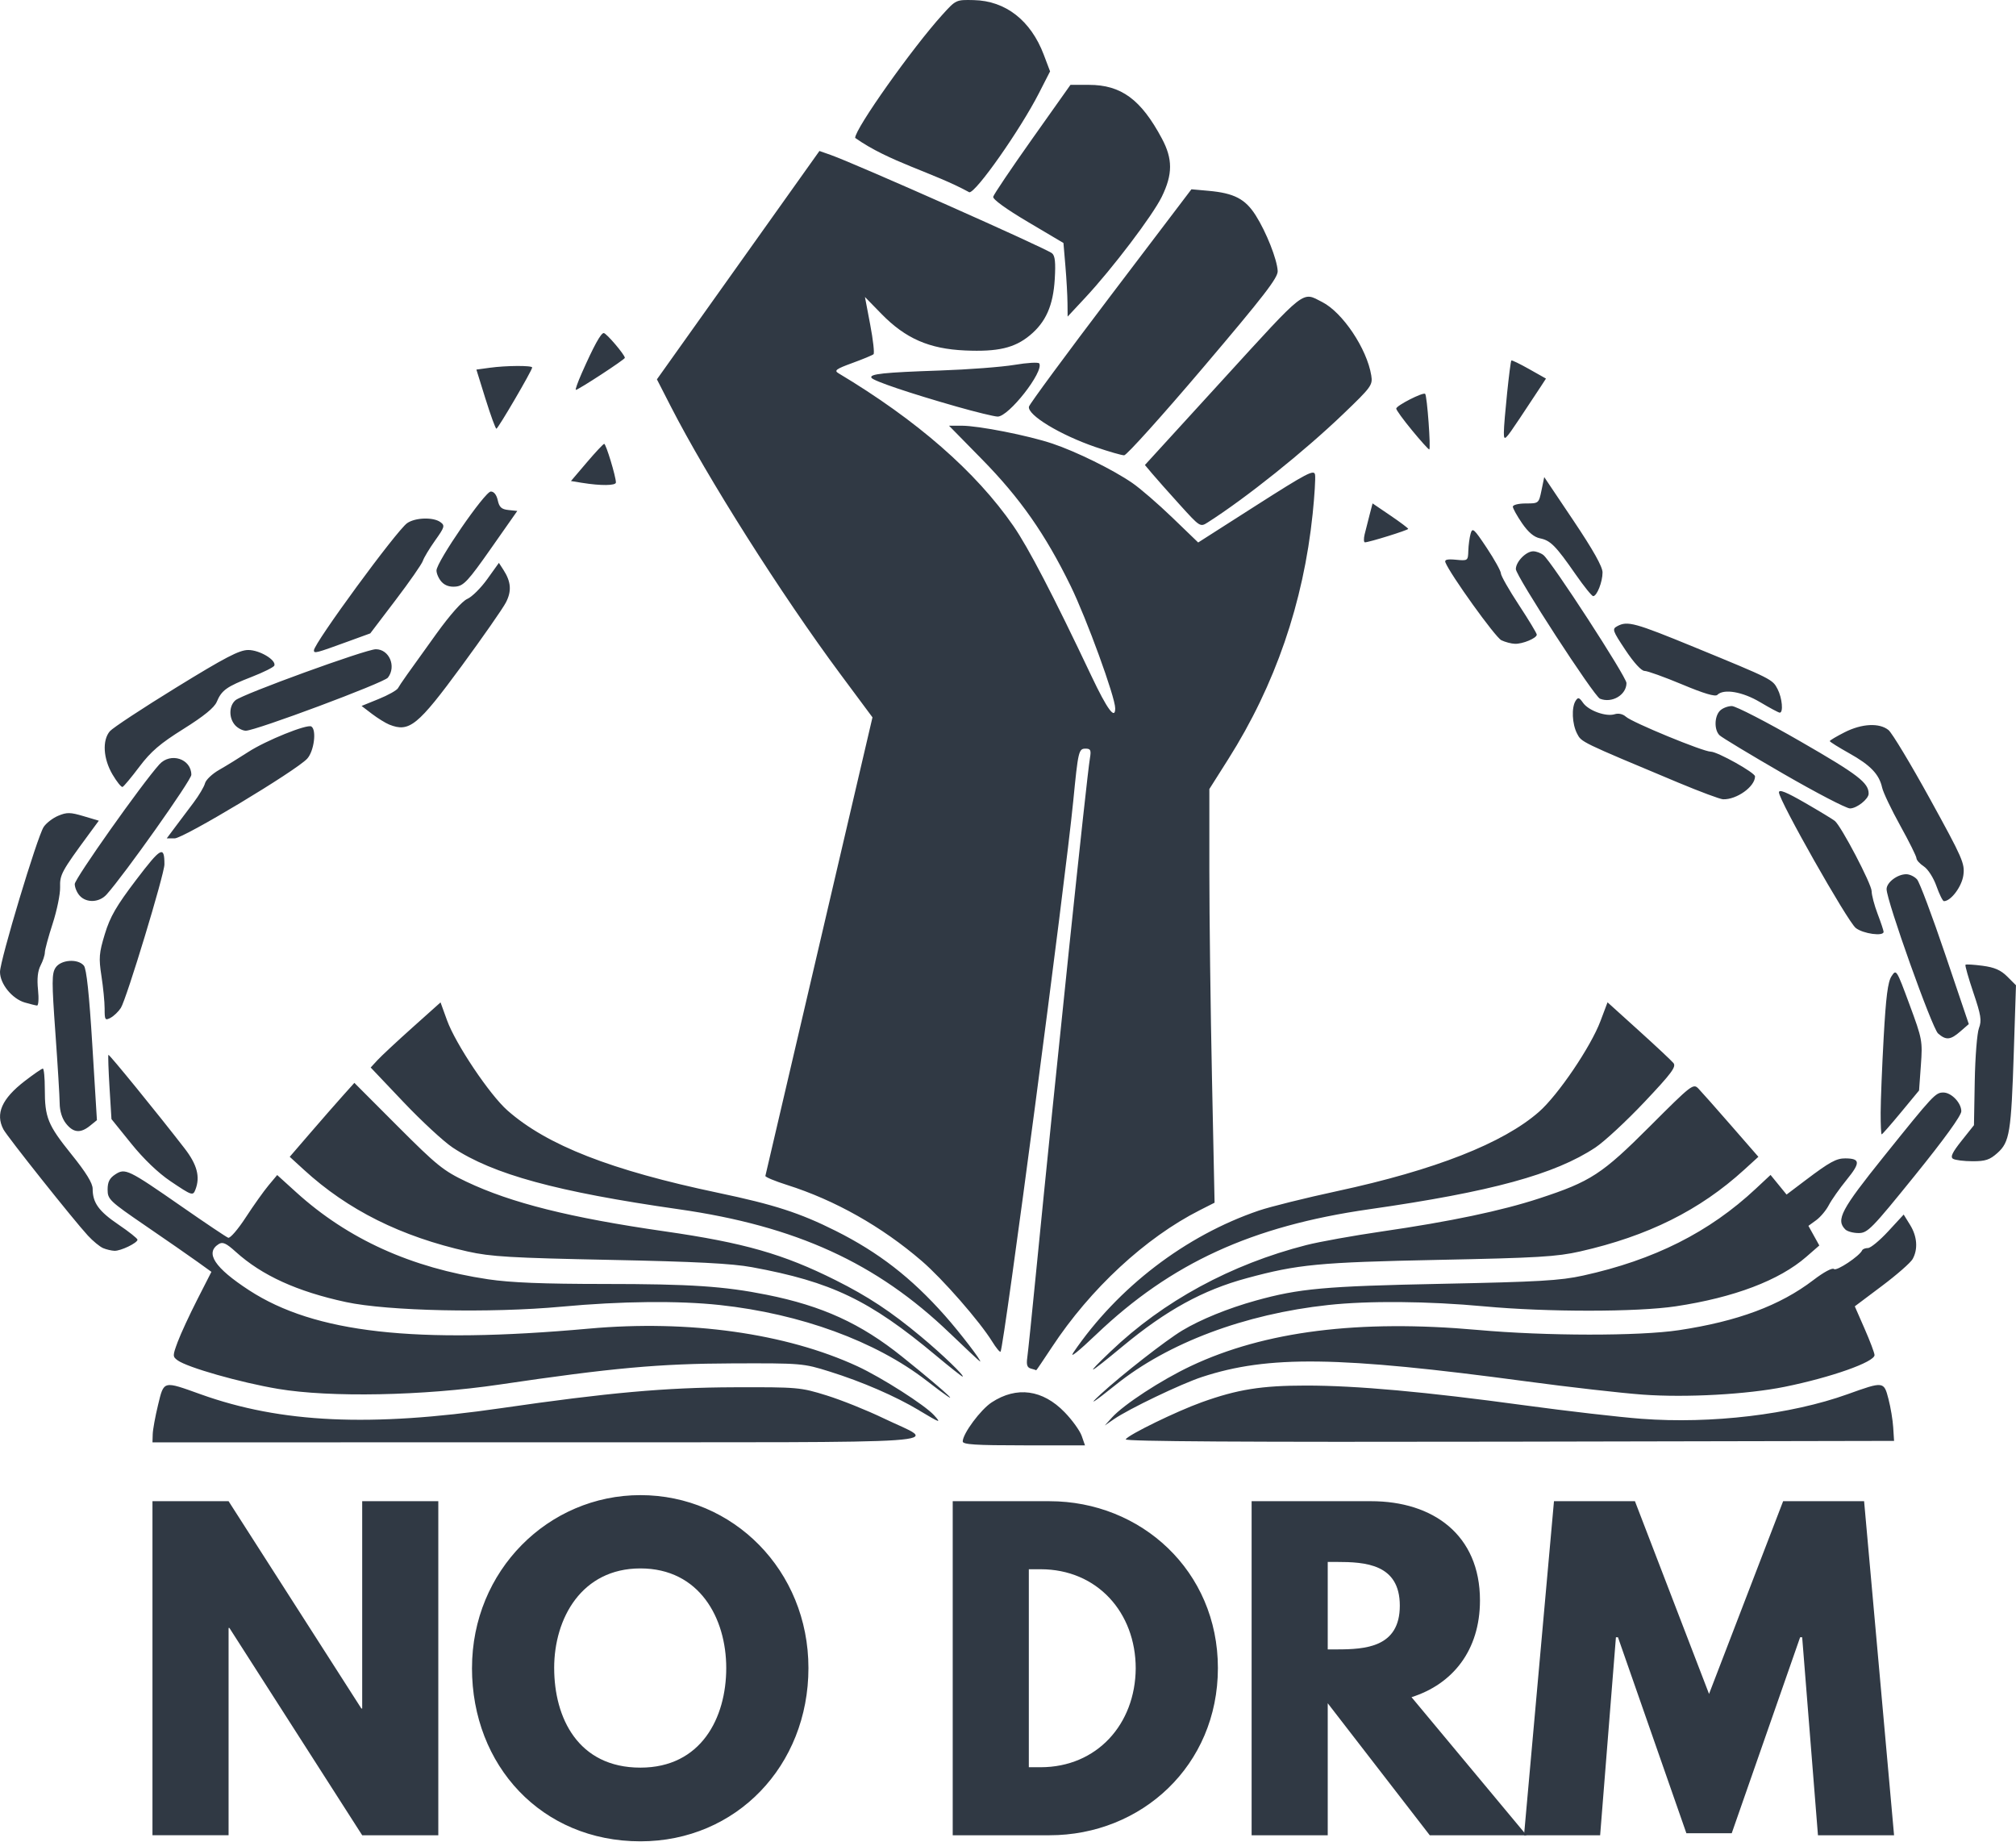
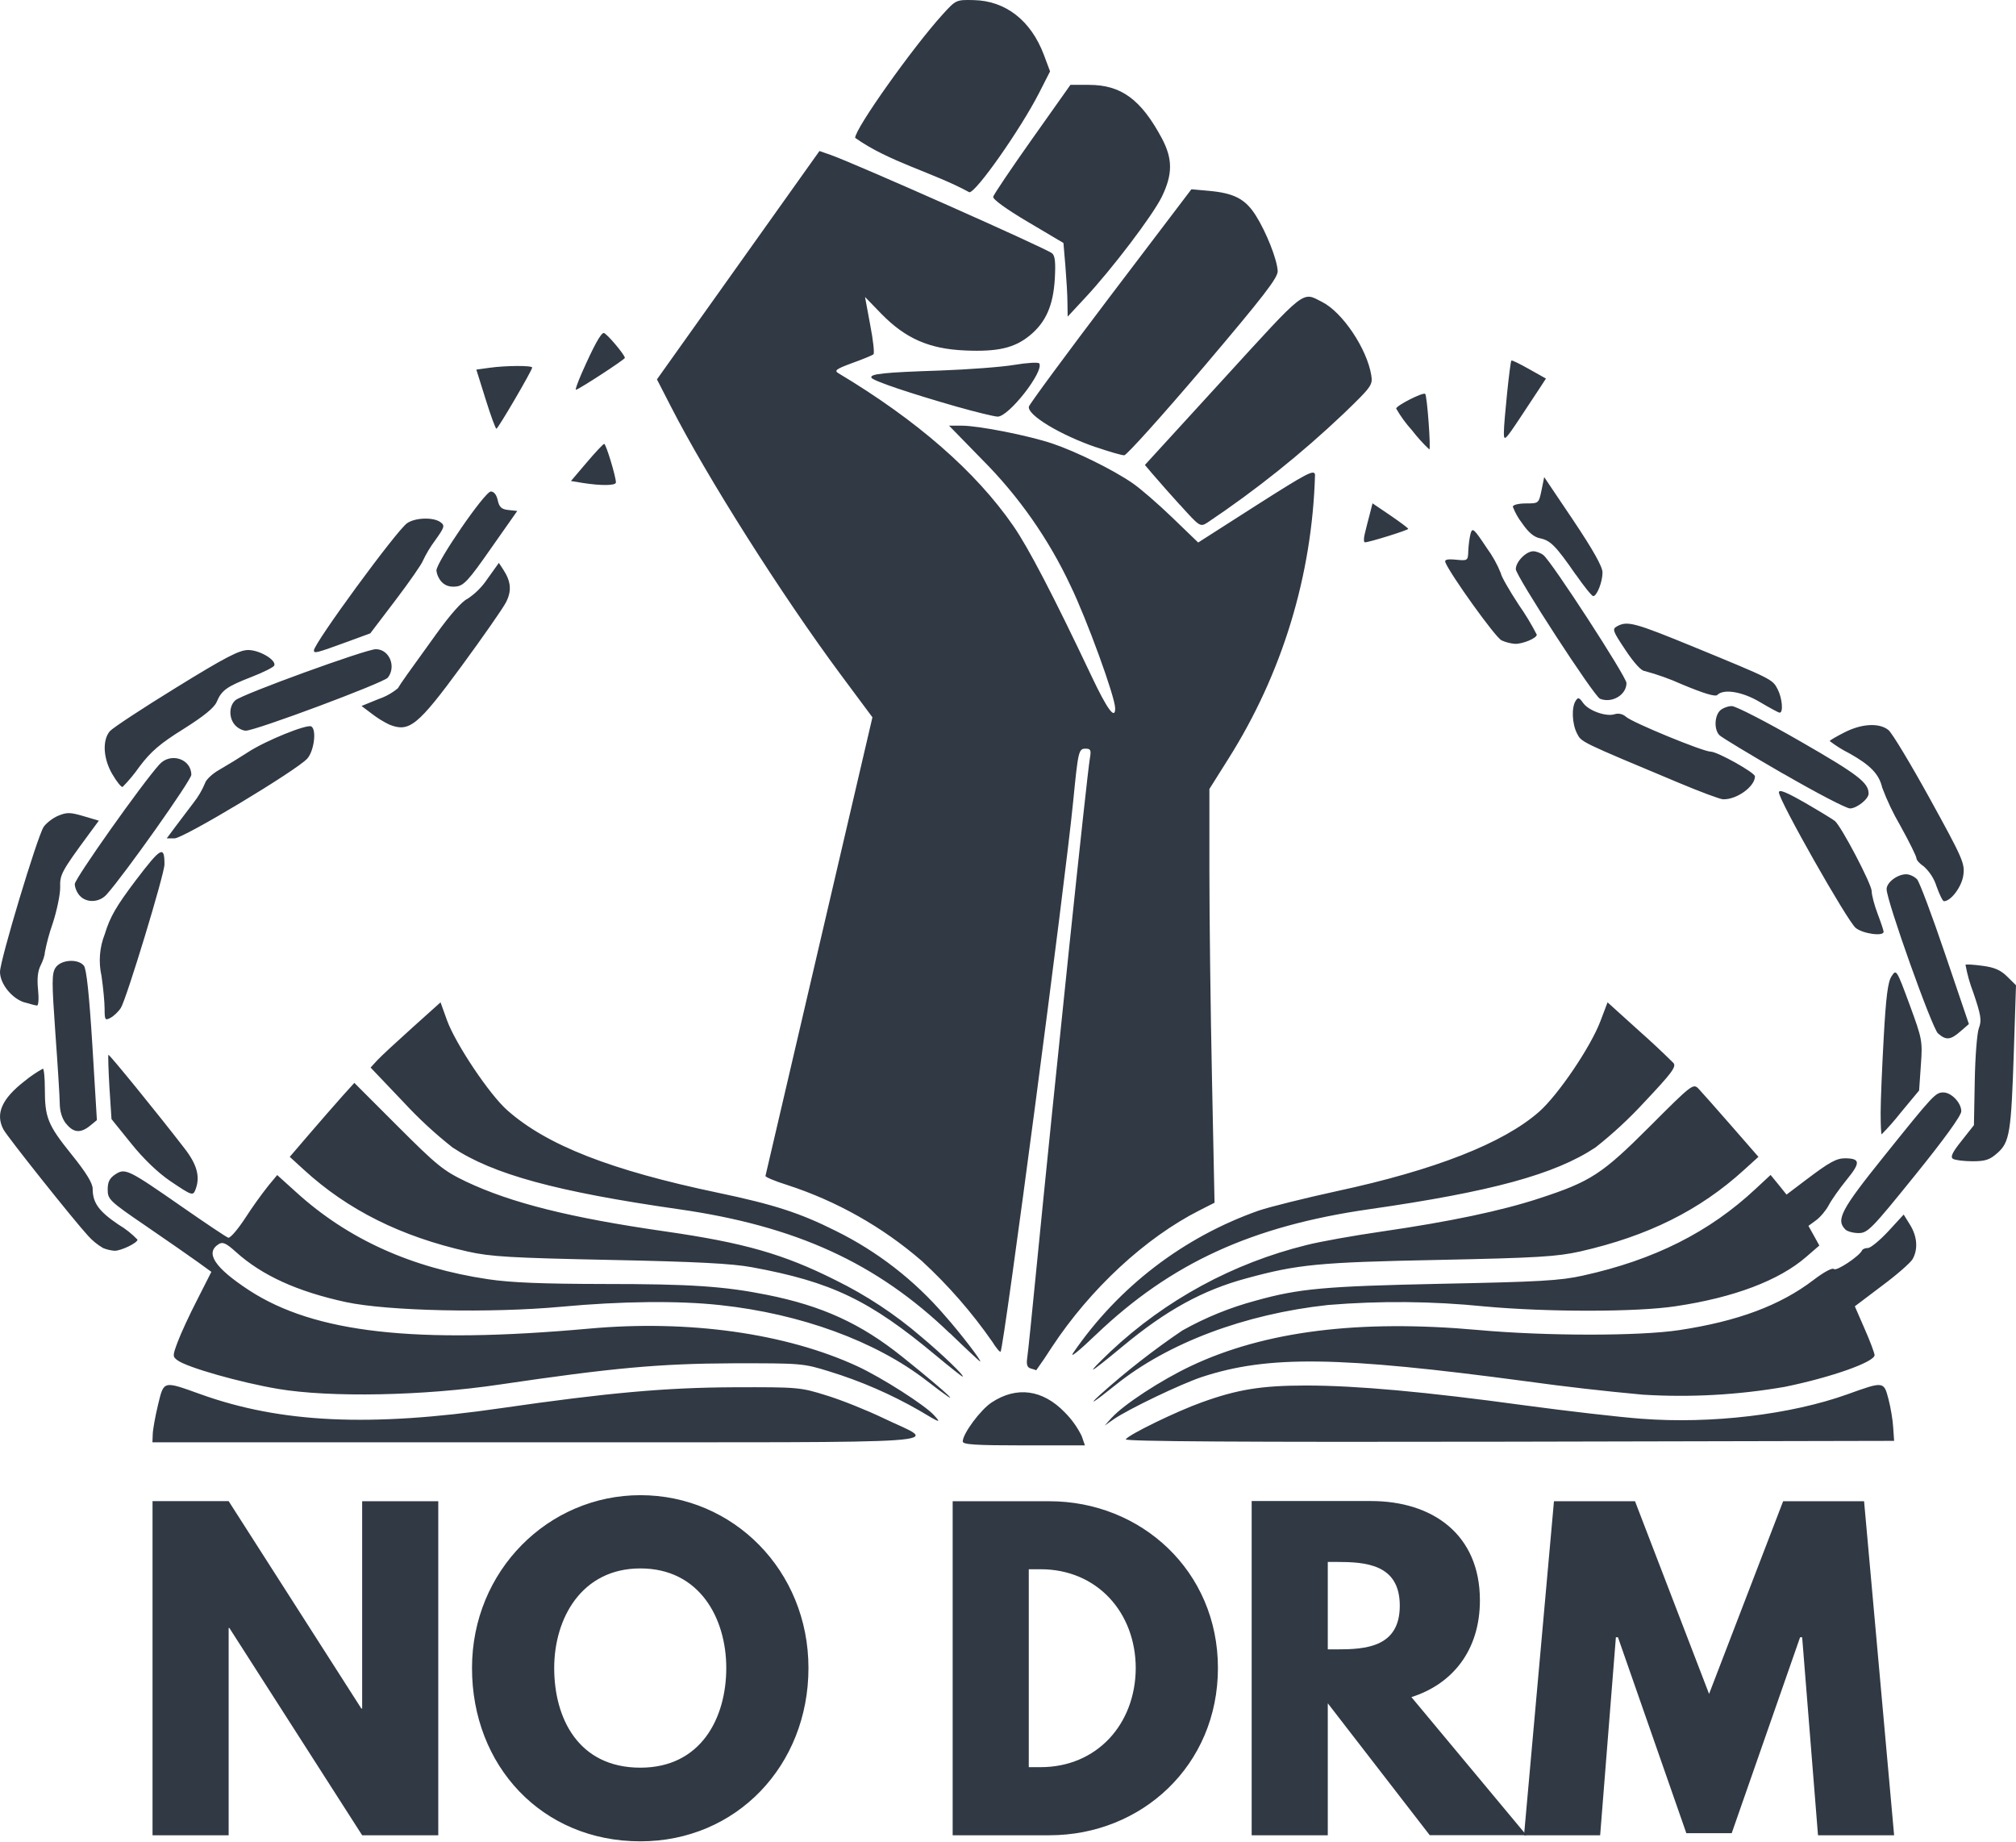
- <svg xmlns="http://www.w3.org/2000/svg" width="196" height="179">
-   <path fill="#303944" d="M93.598 140.128c0-.753 1.737-3.096 2.82-3.802 2.427-1.585 4.954-1.242 7.09.963.735.757 1.48 1.79 1.657 2.297l.32.92h-5.943c-4.693 0-5.944-.08-5.944-.38zm-78.75-.71c.012-.44.245-1.716.517-2.835.58-2.39.465-2.362 4.148-1.04 7.797 2.796 16.477 3.197 29.21 1.348 10.372-1.505 15.986-2.01 22.638-2.03 6.218-.02 6.47.004 9.012.795 1.44.448 3.924 1.446 5.523 2.217 5.327 2.57 8.856 2.325-33.5 2.335l-37.572.01zm94.596.5c.28-.452 4.935-2.72 7.404-3.607 3.462-1.243 5.797-1.617 10.12-1.617 4.917 0 11.62.606 21.278 1.923 4.077.556 9.178 1.144 11.336 1.307 6.798.513 14.52-.407 20.04-2.388 3.517-1.262 3.532-1.26 3.98.466.21.8.416 2.043.46 2.763l.083 1.308-37.443.075c-25.685.05-37.385-.02-37.258-.226zm-1.337-2.117c1.143-1.262 4.784-3.64 7.66-5 7.185-3.397 16.357-4.55 27.915-3.513 6.615.594 15.67.605 19.534.024 5.716-.86 9.842-2.396 13.08-4.87 1.027-.785 1.853-1.227 2.01-1.075.24.235 2.493-1.266 2.738-1.823.054-.12.307-.22.564-.22.257 0 1.143-.732 1.97-1.627l1.502-1.627.623 1.007c.692 1.12.784 2.355.246 3.322-.196.35-1.54 1.53-2.99 2.616l-2.632 1.977.955 2.18c.526 1.2.96 2.35.964 2.554.016.676-4.22 2.174-8.738 3.09-3.644.738-9.582 1.066-13.782.76-2.08-.15-7.18-.73-11.337-1.29-18.253-2.45-25.08-2.543-31.534-.424-2.028.666-7.108 3.1-8.565 4.105l-.885.61.702-.774zm-18.724-.683c-2.333-1.396-5.55-2.792-8.727-3.786-2.562-.802-2.733-.816-9.44-.793-7.15.025-11.71.44-22.674 2.06-7.394 1.093-16.446 1.27-21.51.417-3.66-.615-8.815-2.08-9.767-2.777-.49-.36-.49-.44.013-1.794.29-.78 1.147-2.63 1.902-4.112l1.374-2.694-1.34-.965c-.736-.53-3.006-2.106-5.045-3.5-3.528-2.415-3.707-2.586-3.707-3.53 0-.74.187-1.112.74-1.474.97-.636 1.247-.502 6.47 3.127 2.296 1.597 4.328 2.96 4.515 3.028.186.07.955-.82 1.708-1.98.754-1.157 1.75-2.558 2.212-3.11l.842-1.007 1.858 1.684c5.018 4.548 11.187 7.342 18.664 8.453 2.185.324 5.342.45 11.282.453 8.383.002 11.65.22 15.793 1.05 5.398 1.082 9.143 2.794 13.155 6.014 4.746 3.807 6.465 5.495 2.376 2.33-4.95-3.83-12.24-6.495-20.086-7.346-4.022-.436-9.588-.38-15.404.16-6.928.64-16.903.426-20.958-.45-4.742-1.024-8.162-2.583-10.703-4.878-.935-.846-1.275-1-1.66-.76-1.362.854-.403 2.31 2.962 4.498 6.376 4.144 16.128 5.243 33.033 3.723 9.707-.874 19.15.45 26.098 3.66 2.355 1.09 6.56 3.773 7.45 4.758.73.807.624.773-1.427-.453zm17.586-1.55c2.12-1.945 6.355-5.253 7.977-6.23 1.773-1.067 4.452-2.157 7.138-2.904 4.225-1.176 6.705-1.4 18.022-1.63 9.5-.192 11.587-.313 13.807-.802 6.905-1.517 12.27-4.216 16.797-8.452l1.426-1.332.78.954.778.954 1.883-1.423c2.304-1.74 2.96-2.1 3.825-2.094 1.46.01 1.49.412.152 2.057-.704.865-1.492 1.984-1.752 2.487-.26.503-.812 1.162-1.228 1.465l-.756.55.53.955.53.953-1.265 1.103c-2.628 2.29-7.028 3.958-12.688 4.81-3.772.567-12.524.57-18.603.007-5.482-.51-11.267-.56-15.2-.132-8.115.88-15.573 3.682-20.642 7.754-2.144 1.72-2.795 2.133-1.51.954zM90.98 131.76c-6.44-5.373-10.15-7.154-17.877-8.574-1.95-.358-5.463-.54-13.807-.71-9.594-.194-11.565-.31-13.81-.81-6.49-1.452-11.665-4.032-15.94-7.95l-1.378-1.26 2.004-2.325c1.102-1.278 2.516-2.896 3.142-3.593l1.138-1.27 4.21 4.217c3.815 3.82 4.442 4.326 6.68 5.39 4.356 2.068 10.098 3.506 19.272 4.826 7.714 1.11 11.546 2.205 16.628 4.75 3.144 1.575 5.37 3.044 8.284 5.47 2.067 1.718 4.335 3.902 4.054 3.9-.07 0-1.24-.927-2.6-2.06zm17.005-.39c5.108-4.884 11.698-8.464 19.02-10.334 1.267-.323 4.567-.917 7.335-1.32 6.677-.97 11.64-2.013 15.304-3.214 5.016-1.643 6.106-2.354 10.778-7.027 4.032-4.034 4.202-4.167 4.698-3.655.284.293 1.712 1.905 3.175 3.584l2.66 3.052-1.383 1.26c-4.32 3.94-9.357 6.446-15.95 7.94-2.26.513-4.14.625-13.808.82-11.6.238-13.63.432-18.603 1.78-4.267 1.155-7.82 3.106-12.064 6.623-3.43 2.84-3.776 2.987-1.163.49zm-7.755 1.674c-.365-.097-.455-.362-.357-1.057.072-.51.46-4.263.86-8.34 1.887-19.144 4.916-48.07 5.23-49.924.135-.804.072-.945-.423-.945-.667 0-.72.225-1.196 5.087-.777 7.927-6.757 53.225-7.068 53.536-.07.07-.432-.37-.806-.974-1.215-1.966-4.827-6.1-6.854-7.843-3.896-3.352-8.427-5.91-13.098-7.392-1.16-.367-2.107-.76-2.107-.875l10.413-44.583-3.134-4.218C75.967 57.808 68.74 46.4 65.207 39.494l-1.34-2.617 15.8-22.2 1.093.384c2.435.86 20.92 9.07 21.52 9.56.294.24.363.887.266 2.512-.154 2.576-.87 4.19-2.43 5.475-1.485 1.224-3.11 1.602-6.29 1.462-3.49-.154-5.79-1.16-8.128-3.554l-1.605-1.644.512 2.696c.282 1.482.425 2.773.32 2.868-.106.095-1.033.48-2.06.854-1.578.575-1.788.73-1.353.99 7.62 4.56 13.366 9.574 17.01 14.846 1.46 2.11 3.886 6.776 7.594 14.603 1.535 3.24 2.307 4.285 2.307 3.126 0-1.086-2.778-8.71-4.33-11.888-2.47-5.05-4.91-8.535-8.618-12.313l-3.21-3.27H93.5c1.647 0 6.463.95 8.816 1.738 2.315.776 5.887 2.535 7.76 3.823.77.527 2.526 2.046 3.906 3.375l2.508 2.417 5.63-3.596c4.955-3.163 5.643-3.523 5.732-2.996.056.328-.05 2.04-.232 3.806-.897 8.654-3.644 16.638-8.204 23.846l-1.84 2.907v7.993c0 4.397.115 13.445.255 20.107l.253 12.113-1.446.733c-5.275 2.672-10.637 7.64-14.367 13.307-.827 1.256-1.514 2.268-1.528 2.25-.014-.02-.245-.092-.513-.163zm-7.894-3.448c-7.105-6.827-14.95-10.412-26.355-12.043-11.847-1.695-18.034-3.385-21.976-6-.868-.577-3.015-2.562-4.772-4.413l-3.194-3.364.656-.713c.36-.392 1.888-1.817 3.395-3.166l2.74-2.452.632 1.743c.834 2.303 4.143 7.237 5.878 8.765 3.843 3.384 10.06 5.814 20.46 8 5.47 1.15 7.955 1.953 11.444 3.7 4.18 2.096 7.346 4.55 10.61 8.226 1.454 1.636 3.655 4.506 3.433 4.475-.05-.007-1.377-1.248-2.95-2.76zm12.01 1.9c4.32-6.343 10.91-11.386 18.043-13.813 1.11-.377 4.53-1.227 7.605-1.89 9.515-2.05 16.148-4.656 19.63-7.71 1.854-1.626 5.04-6.327 5.976-8.82l.688-1.825 3.028 2.737c1.665 1.505 3.187 2.93 3.38 3.167.295.357-.183.997-2.825 3.794-1.748 1.85-3.89 3.836-4.76 4.414-3.946 2.618-10.13 4.307-21.98 6.003-11.43 1.635-19.267 5.228-26.55 12.17-1.723 1.645-2.64 2.373-2.23 1.773zm-94.32-10.163c-.32-.134-.987-.682-1.48-1.217C7.154 118.608.705 110.5.33 109.786c-.797-1.517-.152-2.975 2.074-4.693.864-.666 1.657-1.212 1.762-1.212.105 0 .19.885.19 1.965 0 2.808.283 3.502 2.59 6.37 1.42 1.762 2.062 2.806 2.062 3.35 0 1.358.592 2.18 2.506 3.478 1.02.69 1.854 1.353 1.854 1.47 0 .314-1.632 1.103-2.238 1.08-.288-.01-.785-.127-1.105-.26zm169.38-1.813c-.935-.934-.414-1.918 3.762-7.117 4.803-5.98 5.006-6.196 5.77-6.196.782 0 1.745 1.007 1.745 1.822 0 .418-1.655 2.707-4.52 6.25-4.193 5.186-4.586 5.59-5.464 5.59-.52 0-1.1-.158-1.293-.35zm-162.844-4.7c-1.187-.8-2.597-2.152-3.805-3.65l-1.92-2.38-.19-3.085c-.102-1.695-.15-3.12-.107-3.163.076-.076 4.787 5.71 7.405 9.095 1.217 1.573 1.532 2.76 1.06 3.993-.247.642-.327.615-2.444-.81zm173.313-2.173c-.278-.176-.064-.624.833-1.75l1.205-1.515.076-4.277c.043-2.352.226-4.67.408-5.152.283-.75.205-1.252-.544-3.466-.48-1.424-.825-2.638-.765-2.7.06-.06.81-.016 1.665.098 1.162.154 1.77.42 2.4 1.05l.845.845-.21 6.45c-.256 7.873-.405 8.793-1.596 9.857-.744.665-1.167.805-2.423.8-.836 0-1.688-.11-1.893-.24zm-7.034-4.478c.003-1.16.135-4.456.294-7.326.22-3.943.404-5.392.76-5.935.467-.713.48-.69 1.752 2.746 1.244 3.362 1.276 3.536 1.105 5.91l-.177 2.445-1.764 2.133c-.97 1.173-1.812 2.133-1.87 2.133-.06 0-.105-.948-.1-2.107zM6.415 109.22c-.382-.485-.607-1.205-.613-1.963-.006-.657-.194-3.746-.418-6.864-.356-4.954-.354-5.75.017-6.322.51-.782 2.17-.903 2.753-.2.257.31.52 2.775.823 7.74l.446 7.283-.674.546c-.927.75-1.622.684-2.333-.22zm182.008-8.754c-.58-.507-5.005-12.91-5.005-14.03 0-.652 1.05-1.45 1.91-1.45.34 0 .815.23 1.057.51.243.28 1.473 3.557 2.734 7.283l2.292 6.774-.816.71c-.968.844-1.393.883-2.173.202zM10.173 98.06c0-.654-.14-2.083-.31-3.176-.272-1.76-.235-2.226.33-4.084.51-1.68 1.113-2.724 3.04-5.26 2.422-3.186 2.753-3.368 2.753-1.51 0 .947-3.69 13.103-4.238 13.955-.227.354-.674.783-.994.955-.538.287-.582.22-.582-.88zM2.42 97.46C1.18 97.098 0 95.648 0 94.484c.002-1.13 3.617-13.133 4.244-14.09.248-.378.886-.87 1.418-1.092.836-.35 1.17-.344 2.457.038l1.488.442-.953 1.296c-2.68 3.643-2.846 3.95-2.81 5.178.017.66-.308 2.248-.723 3.527-.416 1.28-.757 2.54-.76 2.8 0 .263-.188.834-.415 1.27-.28.538-.36 1.296-.25 2.36.09.86.045 1.552-.097 1.538-.142-.014-.673-.145-1.18-.292zm178-7.25c-.79-.62-7.466-12.406-7.466-13.178 0-.324.7-.043 2.543 1.02 1.4.808 2.7 1.596 2.89 1.753.632.52 3.578 6.144 3.578 6.83 0 .37.26 1.36.58 2.202.32.84.582 1.628.583 1.748 0 .464-1.993.19-2.708-.374zM7.747 87.072c-.265-.29-.48-.8-.48-1.133 0-.52 6.55-9.78 8.228-11.633 1.087-1.2 3.107-.54 3.107 1.016 0 .518-6.492 9.686-8.235 11.63-.71.792-1.96.85-2.62.12zm180.523-.922c-.293-.824-.826-1.657-1.23-1.923-.393-.257-.716-.616-.718-.798-.002-.18-.71-1.608-1.577-3.17-.866-1.564-1.658-3.225-1.76-3.693-.287-1.3-1.133-2.183-3.203-3.34-1.038-.58-1.887-1.112-1.887-1.182 0-.07.65-.455 1.444-.858 1.674-.848 3.374-.935 4.265-.216.342.276 2.157 3.29 4.033 6.697 3.18 5.78 3.4 6.277 3.246 7.412-.148 1.104-1.212 2.526-1.89 2.526-.114 0-.44-.655-.724-1.455zm-171.245-5.74l1.786-2.376c.534-.708 1.038-1.56 1.12-1.89.085-.333.703-.92 1.375-1.302.672-.383 1.94-1.164 2.82-1.735 1.722-1.118 5.73-2.738 6.143-2.483.53.328.264 2.402-.402 3.128-1.062 1.16-12.024 7.75-12.89 7.75h-.768zm156.365-5.185c-3.198-1.847-5.994-3.534-6.213-3.748-.534-.52-.508-1.838.046-2.392.246-.246.763-.447 1.15-.447.385 0 3.398 1.553 6.694 3.452 5.58 3.214 6.607 4.002 6.607 5.064 0 .522-1.162 1.44-1.817 1.435-.36-.003-3.27-1.517-6.467-3.364zm-10.174.876c-9.647-4.037-9.453-3.943-9.895-4.797-.48-.933-.55-2.527-.136-3.176.237-.37.344-.342.723.196.536.762 2.237 1.374 3.076 1.107.37-.117.796-.022 1.094.246.624.56 7.505 3.393 8.242 3.393.65 0 4.308 2.042 4.308 2.405 0 .996-1.793 2.276-3.115 2.225-.285-.012-2.22-.732-4.297-1.6zm-152.282-.817c-.9-1.537-1.007-3.315-.253-4.2.28-.326 3.18-2.238 6.446-4.246 4.787-2.944 6.144-3.65 7.01-3.65 1.096 0 2.72.964 2.538 1.51-.052.155-1.044.652-2.205 1.104-2.44.95-2.92 1.293-3.397 2.427-.24.566-1.252 1.39-3.226 2.627-2.28 1.426-3.173 2.192-4.296 3.68-.778 1.033-1.514 1.916-1.635 1.963-.12.047-.562-.5-.98-1.214zm11.928-4.78c-.627-.694-.614-1.88.028-2.43.7-.6 12.697-4.96 13.648-4.96 1.304 0 2.015 1.668 1.176 2.76-.383.5-12.86 5.16-13.814 5.16-.306 0-.773-.238-1.038-.53zm14.984-.064c-.367-.15-1.123-.617-1.68-1.04l-1.012-.773 1.663-.676c.914-.37 1.758-.843 1.875-1.048.253-.447.872-1.324 3.746-5.31 1.32-1.83 2.5-3.16 2.993-3.37.448-.193 1.322-1.06 1.943-1.928l1.13-1.577.436.673c.748 1.16.82 2.06.248 3.172-.295.574-2.23 3.35-4.297 6.167-4.28 5.828-5.096 6.49-7.044 5.71zm133.278-2.178c-1.708-1.02-3.54-1.334-4.163-.71-.198.198-1.306-.13-3.427-1.02-1.723-.72-3.363-1.31-3.644-1.31-.312 0-1.042-.797-1.86-2.028-1.267-1.905-1.314-2.044-.79-2.325.99-.53 1.687-.34 7.514 2.053 7.534 3.095 7.576 3.116 8.067 4.067.447.862.577 2.308.206 2.29-.12-.007-.976-.465-1.902-1.018zm-15.567-.336c-.58-.23-8.183-11.942-8.183-12.603 0-.712.993-1.73 1.688-1.73.29 0 .735.164.99.364.79.62 8.077 11.844 8.077 12.442 0 1.155-1.407 1.99-2.573 1.526zM30.52 63.224c0-.68 8.04-11.65 9.065-12.368.786-.55 2.547-.603 3.236-.097.453.332.41.482-.52 1.786-.556.783-1.09 1.672-1.188 1.975-.096.304-1.286 2.015-2.644 3.802l-2.47 3.25-2.18.794c-3.106 1.133-3.298 1.183-3.298.858zm115.44-.99c-.58-.277-5.003-6.44-5.437-7.57-.1-.26.187-.33 1.03-.25 1.15.11 1.17.097 1.2-.863.015-.535.115-1.285.222-1.666.177-.63.316-.508 1.57 1.377.756 1.14 1.375 2.254 1.375 2.478 0 .224.785 1.603 1.745 3.064.96 1.46 1.744 2.762 1.744 2.892 0 .34-1.37.914-2.122.89-.353-.01-.95-.168-1.33-.35zm7.232-6.388c-1.94-2.793-2.45-3.308-3.465-3.512-.584-.116-1.14-.583-1.75-1.47-.49-.715-.894-1.44-.894-1.61 0-.174.56-.312 1.26-.312 1.254 0 1.26-.005 1.526-1.28l.265-1.283 2.835 4.222c1.925 2.87 2.834 4.487 2.834 5.047 0 .92-.548 2.304-.91 2.304-.132 0-.897-.95-1.702-2.108zm-110.26.718c-.272-.3-.495-.797-.496-1.104-.004-.834 4.704-7.676 5.284-7.678.302 0 .557.32.673.853.15.68.364.873 1.043.945l.856.09-2.548 3.633c-2.218 3.164-2.66 3.644-3.433 3.72-.58.057-1.054-.1-1.378-.46zm89.747-4.642c.105-.44.32-1.29.48-1.892l.285-1.093 1.732 1.176c.953.647 1.732 1.232 1.732 1.3 0 .123-3.807 1.308-4.206 1.308-.12 0-.13-.358-.025-.798zm-17.967-2.842c-1.084-1.196-2.292-2.558-2.686-3.026l-.715-.85 7.596-8.315c8.18-8.953 7.65-8.54 9.64-7.527 1.988 1.012 4.35 4.542 4.77 7.133.15.937.018 1.12-2.71 3.736-3.818 3.664-9.468 8.185-13.186 10.553-.736.468-.747.46-2.71-1.705zm-58.108-2.14l-1.094-.178 1.53-1.798c.842-.99 1.608-1.806 1.7-1.817.17-.018 1.14 3.183 1.14 3.756 0 .313-1.462.33-3.275.036zm49.924-3.474c-3.467-1.187-6.668-3.13-6.49-3.937.054-.247 3.63-5.1 7.947-10.788l7.848-10.34 1.67.15c2.48.224 3.566.788 4.577 2.382 1.033 1.63 2.082 4.28 2.14 5.41.035.65-1.318 2.402-7.224 9.358-3.997 4.707-7.464 8.56-7.703 8.56-.24 0-1.485-.358-2.766-.796zm30.743-1.645c-.84-1.016-1.526-1.962-1.526-2.1 0-.29 2.62-1.625 2.812-1.433.19.19.572 5.426.394 5.404-.086-.01-.842-.85-1.68-1.87zm8.938.228c0-1.077.603-6.868.73-7.005.046-.05.822.325 1.724.834l1.64.925-.497.765c-.273.42-1.194 1.81-2.046 3.09-1.453 2.178-1.55 2.264-1.55 1.39zm-99-3.247l-.893-2.873 1.298-.178c1.595-.22 4.125-.234 4.125-.025 0 .275-3.317 5.95-3.478 5.95-.085 0-.558-1.293-1.05-2.874zm45.804.725c-4.552-1.296-8.098-2.494-8.287-2.8-.23-.372 1.187-.523 6.69-.71 2.72-.092 5.962-.34 7.21-.547 1.245-.21 2.33-.272 2.412-.14.48.78-2.98 5.197-4.05 5.167-.346-.01-2.136-.447-3.976-.97zm-36.45-3.26c1.16-2.623 1.855-3.89 2.134-3.89.253 0 2.053 2.114 2.053 2.41 0 .16-4.52 3.112-4.763 3.112-.08 0 .18-.735.576-1.632zm47.22-6.827c-.006-.735-.097-2.345-.202-3.578l-.19-2.24-3.46-2.05c-2.105-1.245-3.424-2.2-3.37-2.443.048-.22 1.758-2.756 3.8-5.64l3.712-5.24h1.792c3.136 0 5.062 1.414 7.092 5.21 1.068 1.995 1.065 3.48-.01 5.678-.892 1.82-4.808 6.984-7.435 9.8l-1.715 1.84-.013-1.337zM83.14 13.404c-.017-.88 5.578-8.776 8.49-11.984C92.94-.025 92.95-.03 94.68.01c3.09.07 5.537 1.982 6.797 5.307l.614 1.622-1.075 2.102c-1.824 3.57-6.132 9.707-6.776 9.652-3.53-1.936-7.793-2.94-11.102-5.29z" />
-   <g fill="#303944" style="line-height:125%" font-size="39.362" font-family="League Spartan" letter-spacing="0" word-spacing="0" font-weight="bold">
-     <path d="M22.223 158.256h.08l12.91 20.154h7.4v-32.474h-7.4v20.153h-.08l-12.91-20.154h-7.4v32.474h7.4v-20.154zM45.887 162.153c0 9.486 6.77 16.847 16.374 16.847 9.33 0 16.337-7.36 16.337-16.847 0-9.486-7.322-16.808-16.336-16.808-8.934 0-16.373 7.322-16.373 16.808zm7.99 0c0-4.842 2.677-9.683 8.384-9.683 5.748 0 8.346 4.84 8.346 9.683 0 4.842-2.44 9.683-8.345 9.683-6.06 0-8.383-4.84-8.383-9.683zM92.625 145.936v32.474h9.408c8.935 0 16.374-6.77 16.374-16.257 0-9.447-7.48-16.217-16.374-16.217h-9.408zm7.4 25.86V152.55h1.142c5.51 0 9.25 4.21 9.25 9.642-.04 5.432-3.78 9.605-9.25 9.605h-1.142zM121.685 145.936v32.474h7.4v-12.833l9.92 12.833h9.407l-11.18-13.423c3.977-1.26 6.654-4.527 6.654-9.408 0-6.377-4.566-9.644-10.59-9.644h-11.61zm7.4 14.406v-8.502h.866c2.796 0 6.142.197 6.142 4.25 0 4.056-3.346 4.252-6.14 4.252h-.867z" style="-inkscape-font-specification:'League Spartan Bold'" />
-     <path d="M176.745 178.41h7.4l-2.913-32.474h-7.872l-7.203 18.736-7.204-18.736h-7.872l-2.912 32.474h7.4l1.535-19.25h.197l6.652 19.053h4.41l6.65-19.052h.198l1.535 19.25z" style="-inkscape-font-specification:'League Spartan Bold'" />
-   </g>
+ <svg xmlns="http://www.w3.org/2000/svg" width="196" height="179" fill="#303944">
+   <path d="M93.6 140.13c0-.76 1.74-3.1 2.82-3.8 2.42-1.59 4.95-1.25 7.09.96a8.62 8.62 0 011.65 2.3l.32.92h-5.94c-4.7 0-5.94-.08-5.94-.38zm-78.75-.71c.01-.44.24-1.72.51-2.84.58-2.39.47-2.36 4.15-1.04 7.8 2.8 16.48 3.2 29.21 1.35 10.38-1.5 15.99-2 22.64-2.03 6.22-.02 6.47 0 9.01.8 1.44.44 3.93 1.44 5.53 2.21 5.32 2.57 8.85 2.33-33.5 2.34H14.82zm94.6.5c.27-.45 4.93-2.72 7.4-3.6 3.46-1.25 5.8-1.63 10.12-1.63 4.92 0 11.62.61 21.28 1.93 4.07.55 9.17 1.14 11.33 1.3 6.8.52 14.52-.4 20.04-2.38 3.52-1.27 3.53-1.26 3.98.46.21.8.42 2.04.46 2.76l.09 1.31-37.45.08c-25.68.05-37.38-.02-37.26-.23zm-1.34-2.12c1.14-1.26 4.78-3.64 7.66-5 7.18-3.4 16.35-4.55 27.91-3.51 6.62.6 15.67.6 19.54.02 5.71-.86 9.84-2.4 13.08-4.87 1.02-.78 1.85-1.23 2-1.07.25.23 2.5-1.27 2.74-1.83.06-.12.31-.22.57-.22.25 0 1.14-.73 1.97-1.62l1.5-1.63.62 1c.7 1.13.79 2.36.25 3.33-.2.35-1.54 1.53-3 2.61l-2.62 1.98.95 2.18c.53 1.2.96 2.35.97 2.56.01.67-4.22 2.17-8.74 3.09a59.34 59.34 0 01-13.78.76 246.7 246.7 0 01-11.34-1.3c-18.25-2.44-25.08-2.54-31.54-.42-2.02.67-7.1 3.1-8.56 4.1l-.89.62.7-.78zm-18.73-.68a42.84 42.84 0 00-8.72-3.79c-2.57-.8-2.74-.81-9.44-.8-7.15.03-11.71.45-22.68 2.07-7.4 1.1-16.44 1.27-21.5.42-3.67-.62-8.82-2.08-9.78-2.78-.49-.36-.49-.44.02-1.8.29-.78 1.14-2.63 1.9-4.1l1.37-2.7-1.34-.97c-.73-.53-3-2.1-5.04-3.5-3.53-2.41-3.7-2.58-3.7-3.53 0-.74.18-1.1.73-1.47.97-.64 1.25-.5 6.47 3.13 2.3 1.6 4.33 2.96 4.52 3.02.18.07.95-.82 1.7-1.98a42.37 42.37 0 012.22-3.1l.84-1.01 1.86 1.68c5.01 4.55 11.18 7.34 18.66 8.45 2.19.33 5.34.45 11.28.46 8.39 0 11.65.22 15.8 1.05 5.4 1.08 9.14 2.8 13.15 6.01 4.75 3.8 6.47 5.5 2.38 2.33-4.95-3.83-12.24-6.5-20.09-7.34-4.02-.44-9.59-.38-15.4.16-6.93.64-16.9.42-20.96-.45-4.74-1.03-8.16-2.59-10.7-4.88-.94-.85-1.28-1-1.66-.76-1.37.85-.4 2.3 2.96 4.5 6.37 4.14 16.13 5.24 33.03 3.72 9.7-.88 19.15.45 26.1 3.66 2.35 1.09 6.56 3.77 7.45 4.76.73.8.62.77-1.43-.46zm17.59-1.55a74.51 74.51 0 017.98-6.23 30.87 30.87 0 017.13-2.9c4.23-1.18 6.7-1.4 18.03-1.64 9.5-.19 11.58-.3 13.8-.8 6.9-1.52 12.27-4.21 16.8-8.45l1.43-1.33.78.95.77.96 1.89-1.43c2.3-1.74 2.96-2.1 3.82-2.1 1.46.02 1.5.42.15 2.07-.7.86-1.49 1.98-1.75 2.48s-.81 1.16-1.23 1.47l-.75.55.53.95.53.96-1.27 1.1c-2.63 2.29-7.03 3.96-12.69 4.8-3.77.58-12.52.58-18.6.02a83 83 0 00-15.2-.14c-8.11.88-15.57 3.69-20.64 7.76-2.14 1.72-2.8 2.13-1.51.95zm-15.99-3.81c-6.44-5.37-10.15-7.15-17.88-8.57-1.95-.36-5.46-.54-13.8-.71-9.6-.2-11.57-.31-13.81-.81-6.5-1.46-11.67-4.04-15.94-7.95l-1.38-1.26 2-2.33a310.17 310.17 0 013.14-3.6l1.14-1.26 4.21 4.21c3.82 3.82 4.44 4.33 6.68 5.4 4.36 2.06 10.1 3.5 19.27 4.82 7.72 1.11 11.55 2.2 16.63 4.75a39.4 39.4 0 018.29 5.47c2.06 1.72 4.33 3.9 4.05 3.9-.07 0-1.24-.93-2.6-2.06zm17-.39A42.83 42.83 0 01127 121.04c1.27-.33 4.57-.92 7.34-1.32 6.68-.97 11.64-2.02 15.3-3.22 5.02-1.64 6.11-2.35 10.78-7.02 4.03-4.04 4.2-4.17 4.7-3.66.28.3 1.71 1.9 3.17 3.58l2.67 3.06-1.39 1.26c-4.32 3.94-9.35 6.44-15.95 7.94-2.26.5-4.14.62-13.8.82-11.6.23-13.64.43-18.6 1.78-4.28 1.15-7.83 3.1-12.07 6.62-3.43 2.84-3.78 2.99-1.17.49zm-7.75 1.67c-.36-.1-.46-.36-.36-1.05.08-.51.46-4.27.86-8.34 1.89-19.15 4.92-48.07 5.23-49.93.14-.8.08-.94-.42-.94-.67 0-.72.22-1.2 5.09-.77 7.92-6.75 53.22-7.06 53.53-.07.07-.44-.37-.81-.97a47.8 47.8 0 00-6.85-7.85 37.9 37.9 0 00-13.1-7.39c-1.16-.36-2.1-.76-2.1-.87l10.4-44.59-3.13-4.21C75.97 57.8 68.74 46.4 65.21 39.49l-1.34-2.61 15.8-22.2 1.09.38c2.43.86 20.92 9.07 21.52 9.56.3.24.36.89.27 2.51-.16 2.58-.87 4.2-2.43 5.48-1.49 1.22-3.11 1.6-6.3 1.46-3.48-.15-5.78-1.16-8.12-3.55l-1.6-1.65.5 2.7c.29 1.48.43 2.77.32 2.87-.1.1-1.03.48-2.06.85-1.57.58-1.78.73-1.35.99 7.62 4.56 13.37 9.57 17.01 14.85 1.46 2.1 3.89 6.77 7.6 14.6 1.53 3.24 2.3 4.28 2.3 3.13 0-1.1-2.78-8.71-4.33-11.9a43.5 43.5 0 00-8.62-12.3l-3.2-3.28h1.23c1.65 0 6.46.95 8.82 1.74 2.31.78 5.88 2.54 7.76 3.83.77.52 2.52 2.04 3.9 3.37l2.51 2.42 5.63-3.6c4.96-3.16 5.64-3.52 5.73-3a54.62 54.62 0 01-8.44 27.65l-1.83 2.91v8c0 4.4.11 13.44.25 20.1l.25 12.12-1.44.73c-5.28 2.67-10.64 7.64-14.37 13.3a47.21 47.21 0 01-1.53 2.26c-.01-.02-.24-.1-.51-.17zm-7.9-3.44c-7.1-6.83-14.94-10.42-26.35-12.05-11.85-1.7-18.03-3.38-21.98-6a41.21 41.21 0 01-4.77-4.41l-3.2-3.36.66-.72c.36-.39 1.9-1.81 3.4-3.16l2.74-2.46.63 1.75c.84 2.3 4.14 7.24 5.88 8.76 3.84 3.39 10.06 5.82 20.46 8 5.47 1.15 7.96 1.96 11.44 3.7a33.53 33.53 0 0110.61 8.23c1.46 1.64 3.66 4.5 3.44 4.47-.05 0-1.38-1.24-2.95-2.76zm12.02 1.9a36.62 36.62 0 0118.04-13.82c1.1-.37 4.53-1.22 7.6-1.89 9.52-2.05 16.15-4.65 19.63-7.7 1.86-1.63 5.04-6.33 5.98-8.83l.69-1.82 3.03 2.74a79.42 79.42 0 013.38 3.16c.3.36-.19 1-2.83 3.8a40.64 40.64 0 01-4.76 4.41c-3.95 2.62-10.13 4.3-21.98 6-11.43 1.64-19.27 5.23-26.55 12.17-1.72 1.65-2.64 2.38-2.23 1.78zm-94.32-10.17a6.02 6.02 0 01-1.48-1.21C7.15 118.6.7 110.5.33 109.79c-.8-1.52-.15-2.98 2.07-4.7a11.3 11.3 0 011.77-1.2c.1 0 .19.88.19 1.96 0 2.8.28 3.5 2.59 6.37 1.42 1.76 2.06 2.8 2.06 3.35 0 1.35.59 2.18 2.5 3.47a8.8 8.8 0 011.86 1.47c0 .32-1.63 1.1-2.24 1.08a3.84 3.84 0 01-1.1-.26zm169.38-1.81c-.94-.93-.42-1.92 3.76-7.12 4.8-5.98 5-6.2 5.77-6.2.78 0 1.74 1.01 1.74 1.83 0 .42-1.65 2.7-4.52 6.25-4.19 5.19-4.58 5.59-5.46 5.59-.52 0-1.1-.16-1.3-.35zm-162.85-4.7c-1.18-.8-2.6-2.15-3.8-3.65l-1.92-2.38-.2-3.08c-.1-1.7-.14-3.12-.1-3.17.08-.07 4.79 5.71 7.4 9.1 1.22 1.57 1.54 2.76 1.07 3.99-.25.64-.33.62-2.45-.81zm173.31-2.17c-.27-.18-.06-.63.84-1.75l1.2-1.52.08-4.27c.04-2.36.22-4.67.4-5.16.29-.75.21-1.25-.54-3.46a15.06 15.06 0 01-.76-2.7c.06-.06.8-.02 1.66.1 1.16.15 1.77.42 2.4 1.05l.85.84-.21 6.45c-.26 7.87-.4 8.8-1.6 9.86-.74.66-1.17.8-2.42.8-.84 0-1.69-.11-1.9-.24zm-7.03-4.48c0-1.16.14-4.46.3-7.33.22-3.94.4-5.39.76-5.93.46-.71.48-.7 1.75 2.74 1.24 3.37 1.27 3.54 1.1 5.91l-.17 2.45-1.77 2.13a25.96 25.96 0 01-1.87 2.13c-.06 0-.1-.94-.1-2.1zM6.41 109.22c-.38-.48-.6-1.2-.6-1.96-.01-.66-.2-3.75-.43-6.87-.35-4.95-.35-5.75.02-6.32.51-.78 2.17-.9 2.75-.2.26.31.52 2.78.83 7.74l.44 7.28-.67.55c-.93.75-1.62.68-2.33-.22zm182.01-8.75c-.58-.51-5-12.91-5-14.03 0-.66 1.05-1.45 1.9-1.45.35 0 .82.23 1.07.5.24.29 1.47 3.56 2.73 7.29l2.3 6.77-.82.71c-.97.85-1.4.89-2.18.2zM10.17 98.06c0-.65-.14-2.08-.3-3.18a6.92 6.92 0 01.32-4.08c.51-1.68 1.12-2.72 3.04-5.26 2.43-3.19 2.76-3.37 2.76-1.51 0 .95-3.7 13.1-4.24 13.95-.23.36-.68.79-1 .96-.53.29-.58.22-.58-.88zm-7.75-.6C1.18 97.1 0 95.65 0 94.48c0-1.13 3.62-13.13 4.24-14.09.25-.37.89-.87 1.42-1.09.84-.35 1.17-.34 2.46.04l1.49.44-.96 1.3c-2.68 3.64-2.84 3.95-2.8 5.18.01.66-.31 2.24-.73 3.52a19.68 19.68 0 00-.76 2.8c0 .27-.19.84-.41 1.27-.28.54-.36 1.3-.25 2.36.09.86.04 1.55-.1 1.54-.14-.01-.67-.14-1.18-.3zm178-7.25c-.79-.62-7.47-12.4-7.47-13.18 0-.32.7-.04 2.55 1.02 1.4.81 2.7 1.6 2.89 1.76.63.52 3.58 6.14 3.58 6.83 0 .37.26 1.36.58 2.2.32.84.58 1.62.58 1.74 0 .47-2 .2-2.71-.37zM7.75 87.07c-.27-.29-.48-.8-.48-1.13 0-.52 6.55-9.78 8.23-11.63 1.08-1.2 3.1-.54 3.1 1.01 0 .52-6.49 9.69-8.23 11.63-.71.8-1.96.85-2.62.12zm180.52-.92a4.4 4.4 0 00-1.23-1.92c-.4-.26-.72-.62-.72-.8 0-.18-.7-1.6-1.57-3.17a24.12 24.12 0 01-1.76-3.7c-.3-1.3-1.14-2.18-3.2-3.33a11.85 11.85 0 01-1.9-1.19c0-.07.66-.45 1.45-.85 1.67-.85 3.37-.94 4.26-.22.35.28 2.16 3.29 4.04 6.7 3.18 5.78 3.4 6.27 3.24 7.4-.14 1.11-1.2 2.54-1.89 2.54-.11 0-.44-.66-.72-1.46zM17.02 80.41l1.8-2.38a7.95 7.95 0 001.11-1.89c.09-.33.7-.92 1.38-1.3a71.2 71.2 0 002.82-1.73c1.72-1.12 5.73-2.74 6.14-2.49.53.33.26 2.4-.4 3.13-1.06 1.16-12.03 7.75-12.9 7.75h-.76zm156.37-5.18c-3.2-1.85-6-3.54-6.21-3.75-.54-.52-.51-1.84.04-2.4.25-.24.77-.44 1.15-.44.39 0 3.4 1.55 6.7 3.45 5.58 3.21 6.6 4 6.6 5.06 0 .53-1.16 1.44-1.81 1.44-.36 0-3.27-1.52-6.47-3.37zm-10.17.87c-9.65-4.04-9.46-3.94-9.9-4.8-.48-.93-.55-2.52-.13-3.17.23-.37.34-.34.72.2.53.76 2.24 1.37 3.07 1.1.37-.12.8-.02 1.1.25.62.56 7.5 3.39 8.24 3.39.65 0 4.3 2.04 4.3 2.4 0 1-1.79 2.28-3.1 2.23-.3-.01-2.23-.73-4.3-1.6zm-152.29-.82c-.9-1.53-1-3.31-.25-4.2.28-.32 3.18-2.23 6.45-4.24 4.78-2.95 6.14-3.65 7-3.65 1.1 0 2.73.96 2.54 1.5-.05.16-1.04.66-2.2 1.11-2.44.95-2.92 1.3-3.4 2.43-.24.57-1.25 1.39-3.22 2.63-2.28 1.42-3.18 2.19-4.3 3.68a15.2 15.2 0 01-1.63 1.96c-.12.05-.57-.5-.98-1.21zm11.93-4.78c-.63-.69-.61-1.88.03-2.43.7-.6 12.7-4.96 13.65-4.96 1.3 0 2.01 1.67 1.17 2.76-.38.5-12.86 5.16-13.81 5.16-.3 0-.77-.23-1.04-.53zm14.99-.06a9.74 9.74 0 01-1.68-1.04l-1.02-.77 1.67-.68a5.87 5.87 0 001.87-1.05c.25-.44.87-1.32 3.75-5.3 1.32-1.84 2.5-3.17 3-3.38a6.87 6.87 0 001.93-1.92l1.13-1.58.44.67c.75 1.16.82 2.06.25 3.17-.3.58-2.23 3.35-4.3 6.17-4.28 5.83-5.1 6.49-7.04 5.71zm133.27-2.18c-1.7-1.02-3.54-1.33-4.16-.7-.2.19-1.3-.14-3.43-1.03a23.86 23.86 0 00-3.64-1.3c-.31 0-1.04-.8-1.86-2.04-1.27-1.9-1.31-2.04-.79-2.32.99-.53 1.69-.34 7.51 2.05 7.54 3.1 7.58 3.12 8.07 4.07.45.86.58 2.3.2 2.29-.11 0-.97-.47-1.9-1.02zm-15.56-.33c-.58-.23-8.19-11.95-8.19-12.6 0-.72 1-1.74 1.7-1.74.28 0 .73.17.98.37.8.62 8.08 11.84 8.08 12.44 0 1.15-1.4 1.99-2.57 1.53zm-125.04-4.7c0-.69 8.04-11.66 9.06-12.37.8-.55 2.55-.6 3.24-.1.45.33.41.48-.52 1.78a11.7 11.7 0 00-1.19 1.98c-.1.3-1.28 2.01-2.64 3.8L36 61.57l-2.18.8c-3.1 1.13-3.3 1.18-3.3.85zm115.44-1c-.58-.27-5-6.44-5.44-7.57-.1-.26.19-.33 1.03-.25 1.15.11 1.17.1 1.2-.86.02-.53.12-1.28.22-1.67.18-.63.32-.5 1.57 1.38a11.23 11.23 0 011.38 2.48c0 .22.78 1.6 1.74 3.06a24.44 24.44 0 011.75 2.9c0 .34-1.37.91-2.12.89a3.98 3.98 0 01-1.33-.35zm7.23-6.38c-1.94-2.8-2.45-3.31-3.46-3.52-.59-.11-1.14-.58-1.75-1.47a6.35 6.35 0 01-.9-1.6c0-.18.56-.32 1.26-.32 1.26 0 1.26 0 1.53-1.28l.26-1.28 2.84 4.22c1.92 2.87 2.83 4.49 2.83 5.05 0 .92-.55 2.3-.9 2.3-.14 0-.9-.95-1.7-2.1zm-110.26.71a2 2 0 01-.5-1.1c0-.83 4.71-7.68 5.29-7.68.3 0 .56.32.67.85.15.68.37.88 1.05.95l.85.09-2.55 3.63c-2.21 3.17-2.66 3.65-3.43 3.72-.58.06-1.05-.1-1.38-.46zm89.75-4.64c.1-.44.32-1.29.48-1.89l.28-1.1 1.74 1.18c.95.65 1.73 1.23 1.73 1.3 0 .13-3.8 1.31-4.2 1.31-.13 0-.14-.36-.03-.8zm-17.97-2.84a160.86 160.86 0 01-2.68-3.03l-.72-.85 7.6-8.31c8.18-8.95 7.65-8.54 9.64-7.53 1.98 1.01 4.35 4.54 4.77 7.13.15.94.01 1.12-2.71 3.74a100.17 100.17 0 01-13.19 10.55c-.74.47-.75.46-2.7-1.7zm-58.1-2.14l-1.1-.18 1.53-1.8c.84-.99 1.6-1.8 1.7-1.81.17-.02 1.14 3.18 1.14 3.75 0 .32-1.46.33-3.28.04zm49.92-3.47c-3.47-1.2-6.67-3.13-6.5-3.94.06-.25 3.64-5.1 7.95-10.79l7.85-10.34 1.67.15c2.48.22 3.57.79 4.58 2.38 1.03 1.63 2.08 4.28 2.14 5.41.03.65-1.32 2.4-7.22 9.36-4 4.7-7.47 8.56-7.7 8.56-.25 0-1.5-.36-2.77-.8zm30.74-1.65a12.12 12.12 0 01-1.53-2.1c0-.29 2.62-1.62 2.82-1.43.19.19.57 5.42.4 5.4a15.7 15.7 0 01-1.69-1.87zm8.94.23c0-1.08.6-6.87.73-7 .04-.06.82.32 1.72.83l1.64.92-.5.77-2.04 3.09c-1.45 2.18-1.55 2.26-1.55 1.39zm-99-3.25l-.9-2.87 1.3-.18c1.6-.22 4.13-.23 4.13-.02 0 .27-3.32 5.95-3.48 5.95-.08 0-.56-1.3-1.05-2.88zm45.8.73c-4.55-1.3-8.1-2.5-8.28-2.8-.23-.38 1.18-.53 6.69-.71 2.72-.1 5.96-.34 7.2-.55 1.25-.21 2.34-.27 2.42-.14.48.78-2.98 5.2-4.05 5.17-.35-.01-2.14-.45-3.98-.97zm-36.45-3.26c1.16-2.63 1.86-3.9 2.14-3.9.25 0 2.05 2.12 2.05 2.42 0 .16-4.52 3.1-4.76 3.1-.08 0 .18-.73.57-1.62zm47.22-6.83c0-.74-.1-2.35-.2-3.58l-.19-2.24-3.46-2.05c-2.1-1.24-3.42-2.2-3.37-2.44.05-.22 1.76-2.76 3.8-5.64l3.71-5.24h1.8c3.13 0 5.06 1.41 7.09 5.2 1.06 2 1.06 3.49-.01 5.69-.9 1.82-4.81 6.98-7.44 9.8l-1.71 1.84-.02-1.34zM83.14 13.4c-.02-.88 5.58-8.77 8.49-11.98C92.94-.02 92.95-.03 94.68.01c3.09.07 5.54 1.98 6.8 5.3l.61 1.63-1.07 2.1c-1.83 3.57-6.14 9.7-6.78 9.65-3.53-1.93-7.8-2.94-11.1-5.29z" />
+   <path d="M22.22 158.26h.08l12.91 20.15h7.4v-32.47h-7.4v20.15h-.08l-12.9-20.16h-7.4v32.48h7.4v-20.16zm23.67 3.9c0 9.48 6.77 16.84 16.37 16.84 9.33 0 16.34-7.36 16.34-16.85 0-9.48-7.32-16.8-16.34-16.8-8.93 0-16.37 7.32-16.37 16.8zm7.99 0c0-4.85 2.67-9.69 8.38-9.69 5.75 0 8.35 4.84 8.35 9.68s-2.44 9.69-8.35 9.69c-6.06 0-8.38-4.84-8.38-9.69zm38.74-16.22v32.47h9.41c8.94 0 16.38-6.77 16.38-16.26 0-9.44-7.48-16.21-16.38-16.21h-9.4zm7.4 25.86v-19.25h1.15c5.5 0 9.25 4.21 9.25 9.64-.04 5.43-3.78 9.6-9.25 9.6h-1.15zm21.67-25.86v32.47h7.4v-12.83L139 178.4h9.4l-11.18-13.42c3.98-1.26 6.66-4.53 6.66-9.41 0-6.38-4.57-9.65-10.6-9.65h-11.6zm7.4 14.4v-8.5h.86c2.8 0 6.14.2 6.14 4.25 0 4.06-3.34 4.25-6.14 4.25h-.86z" font-family="League Spartan" />
+   <path d="M176.75 178.41h7.4l-2.92-32.47h-7.87l-7.2 18.73-7.2-18.73h-7.88l-2.91 32.47h7.4l1.53-19.25h.2l6.65 19.05h4.41l6.65-19.05h.2l1.54 19.25z" font-family="League Spartan" />
</svg>
